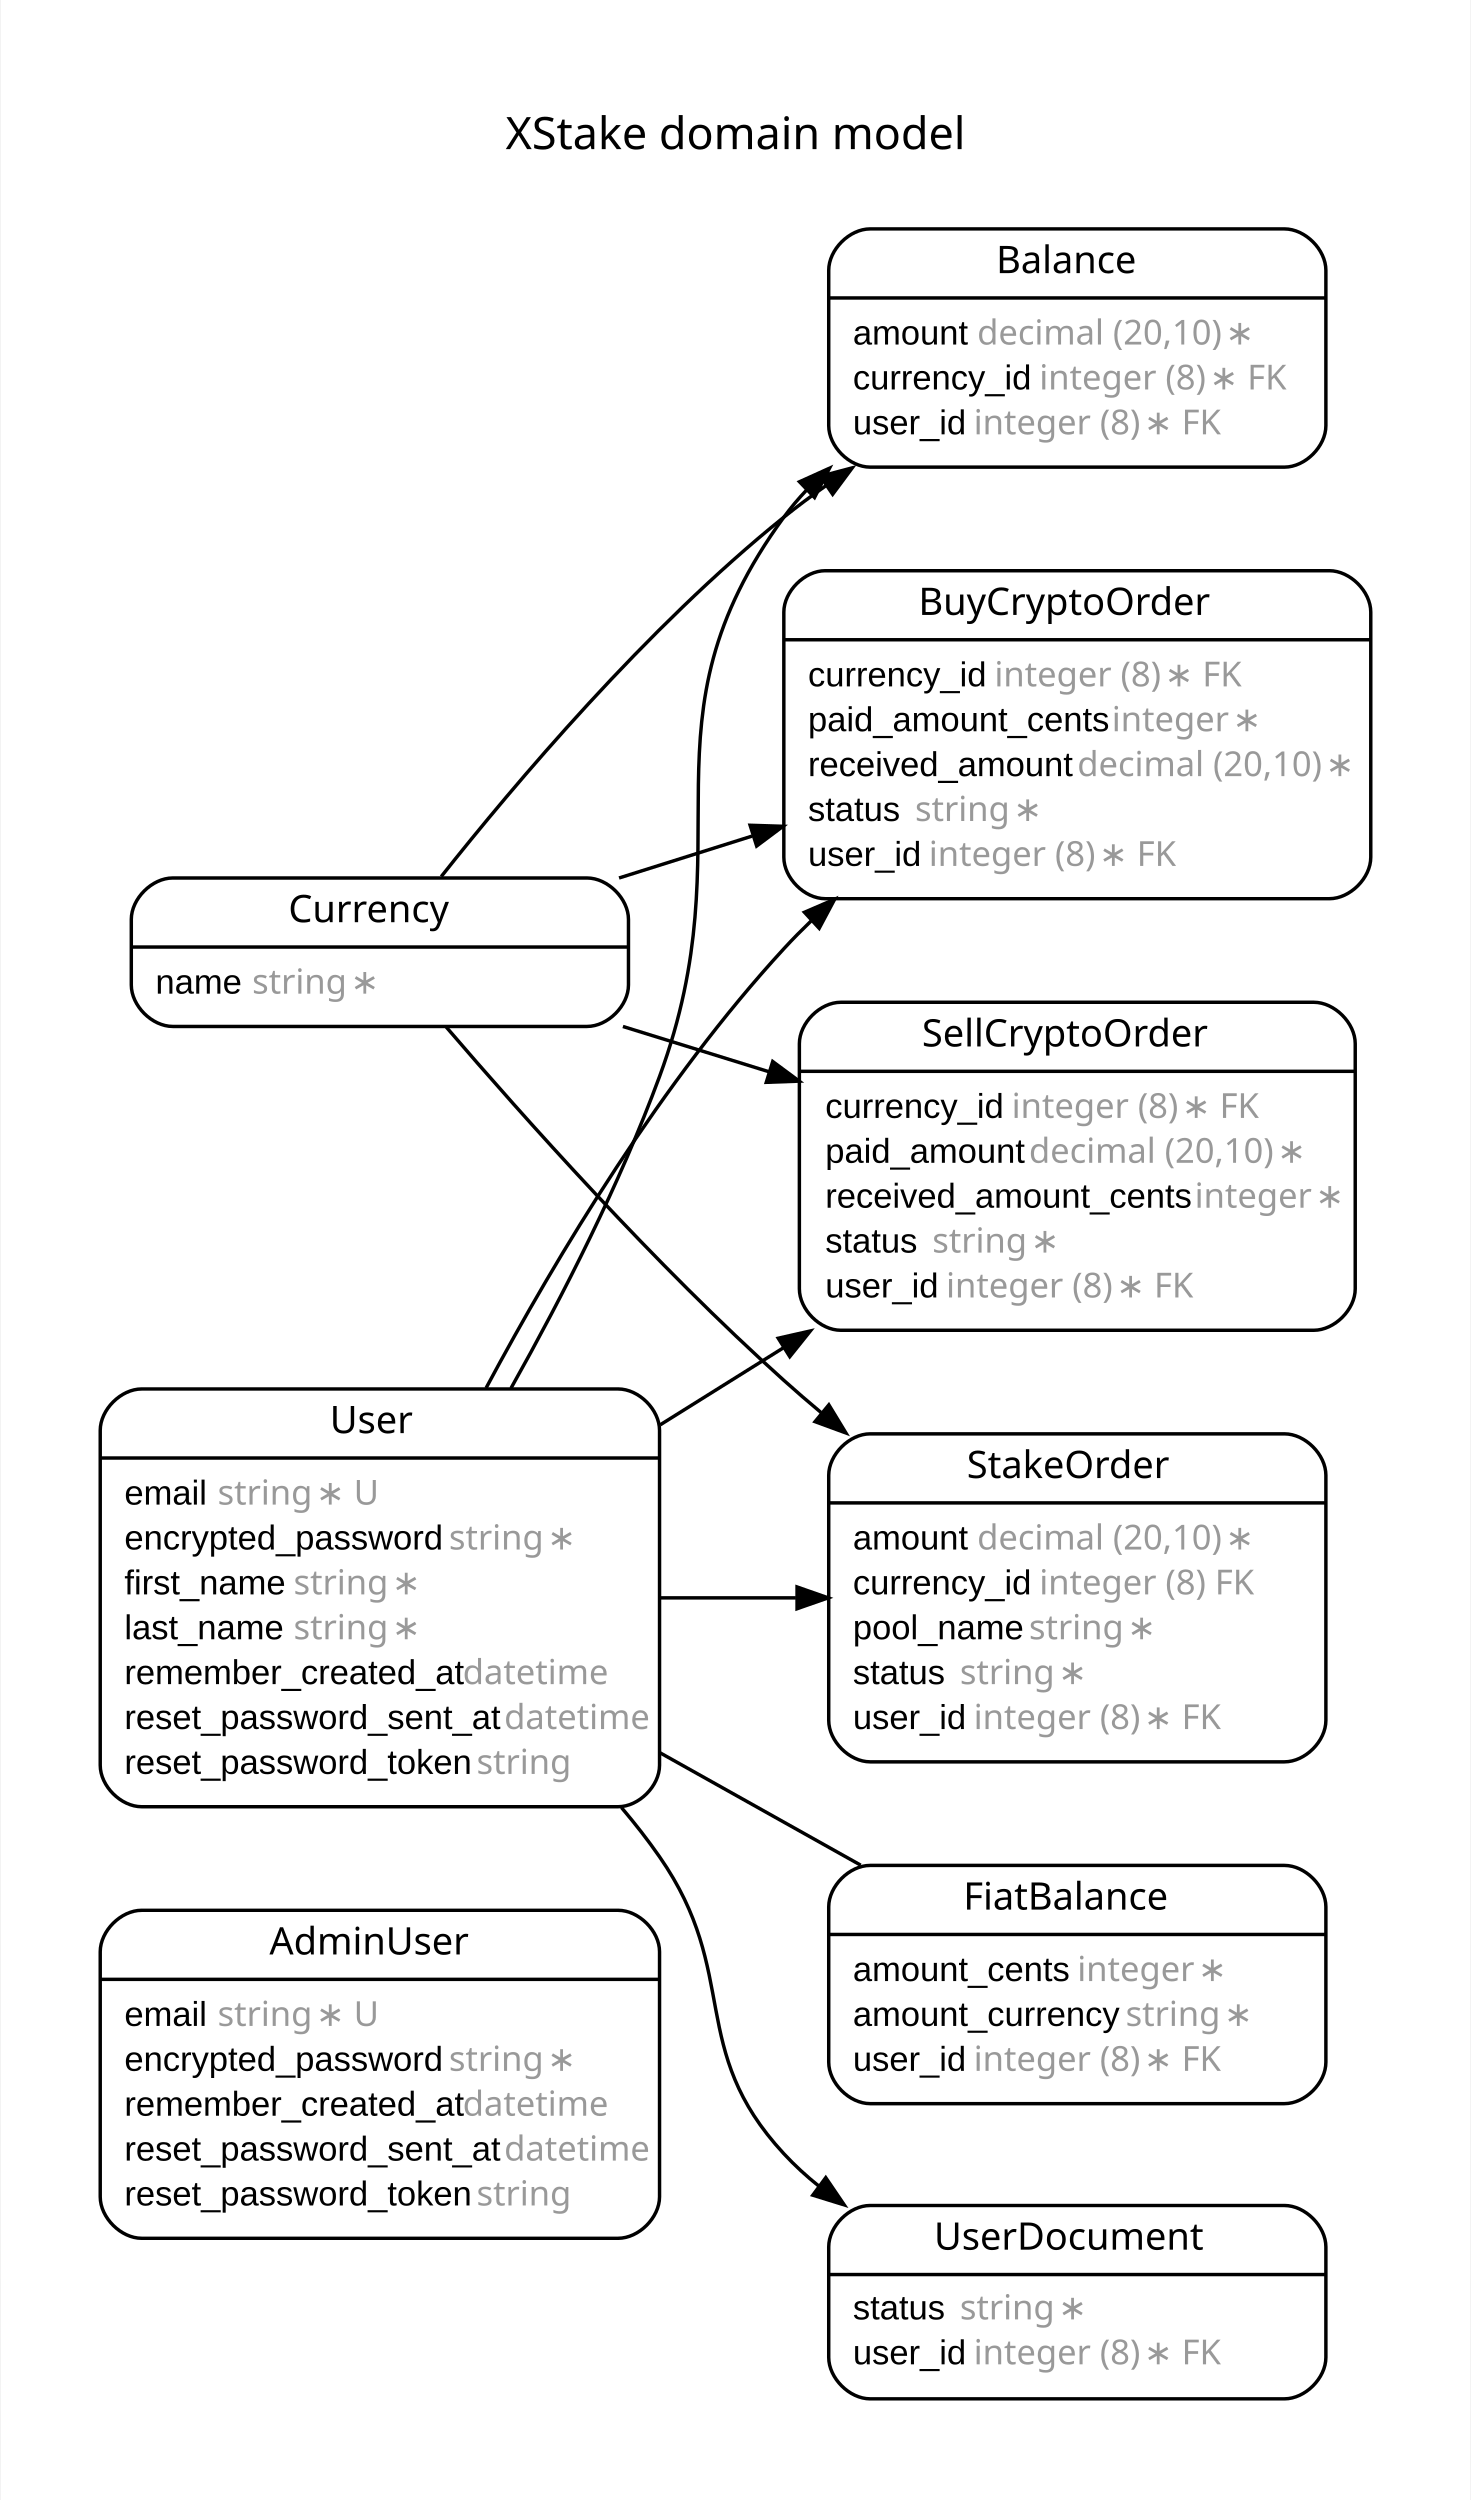
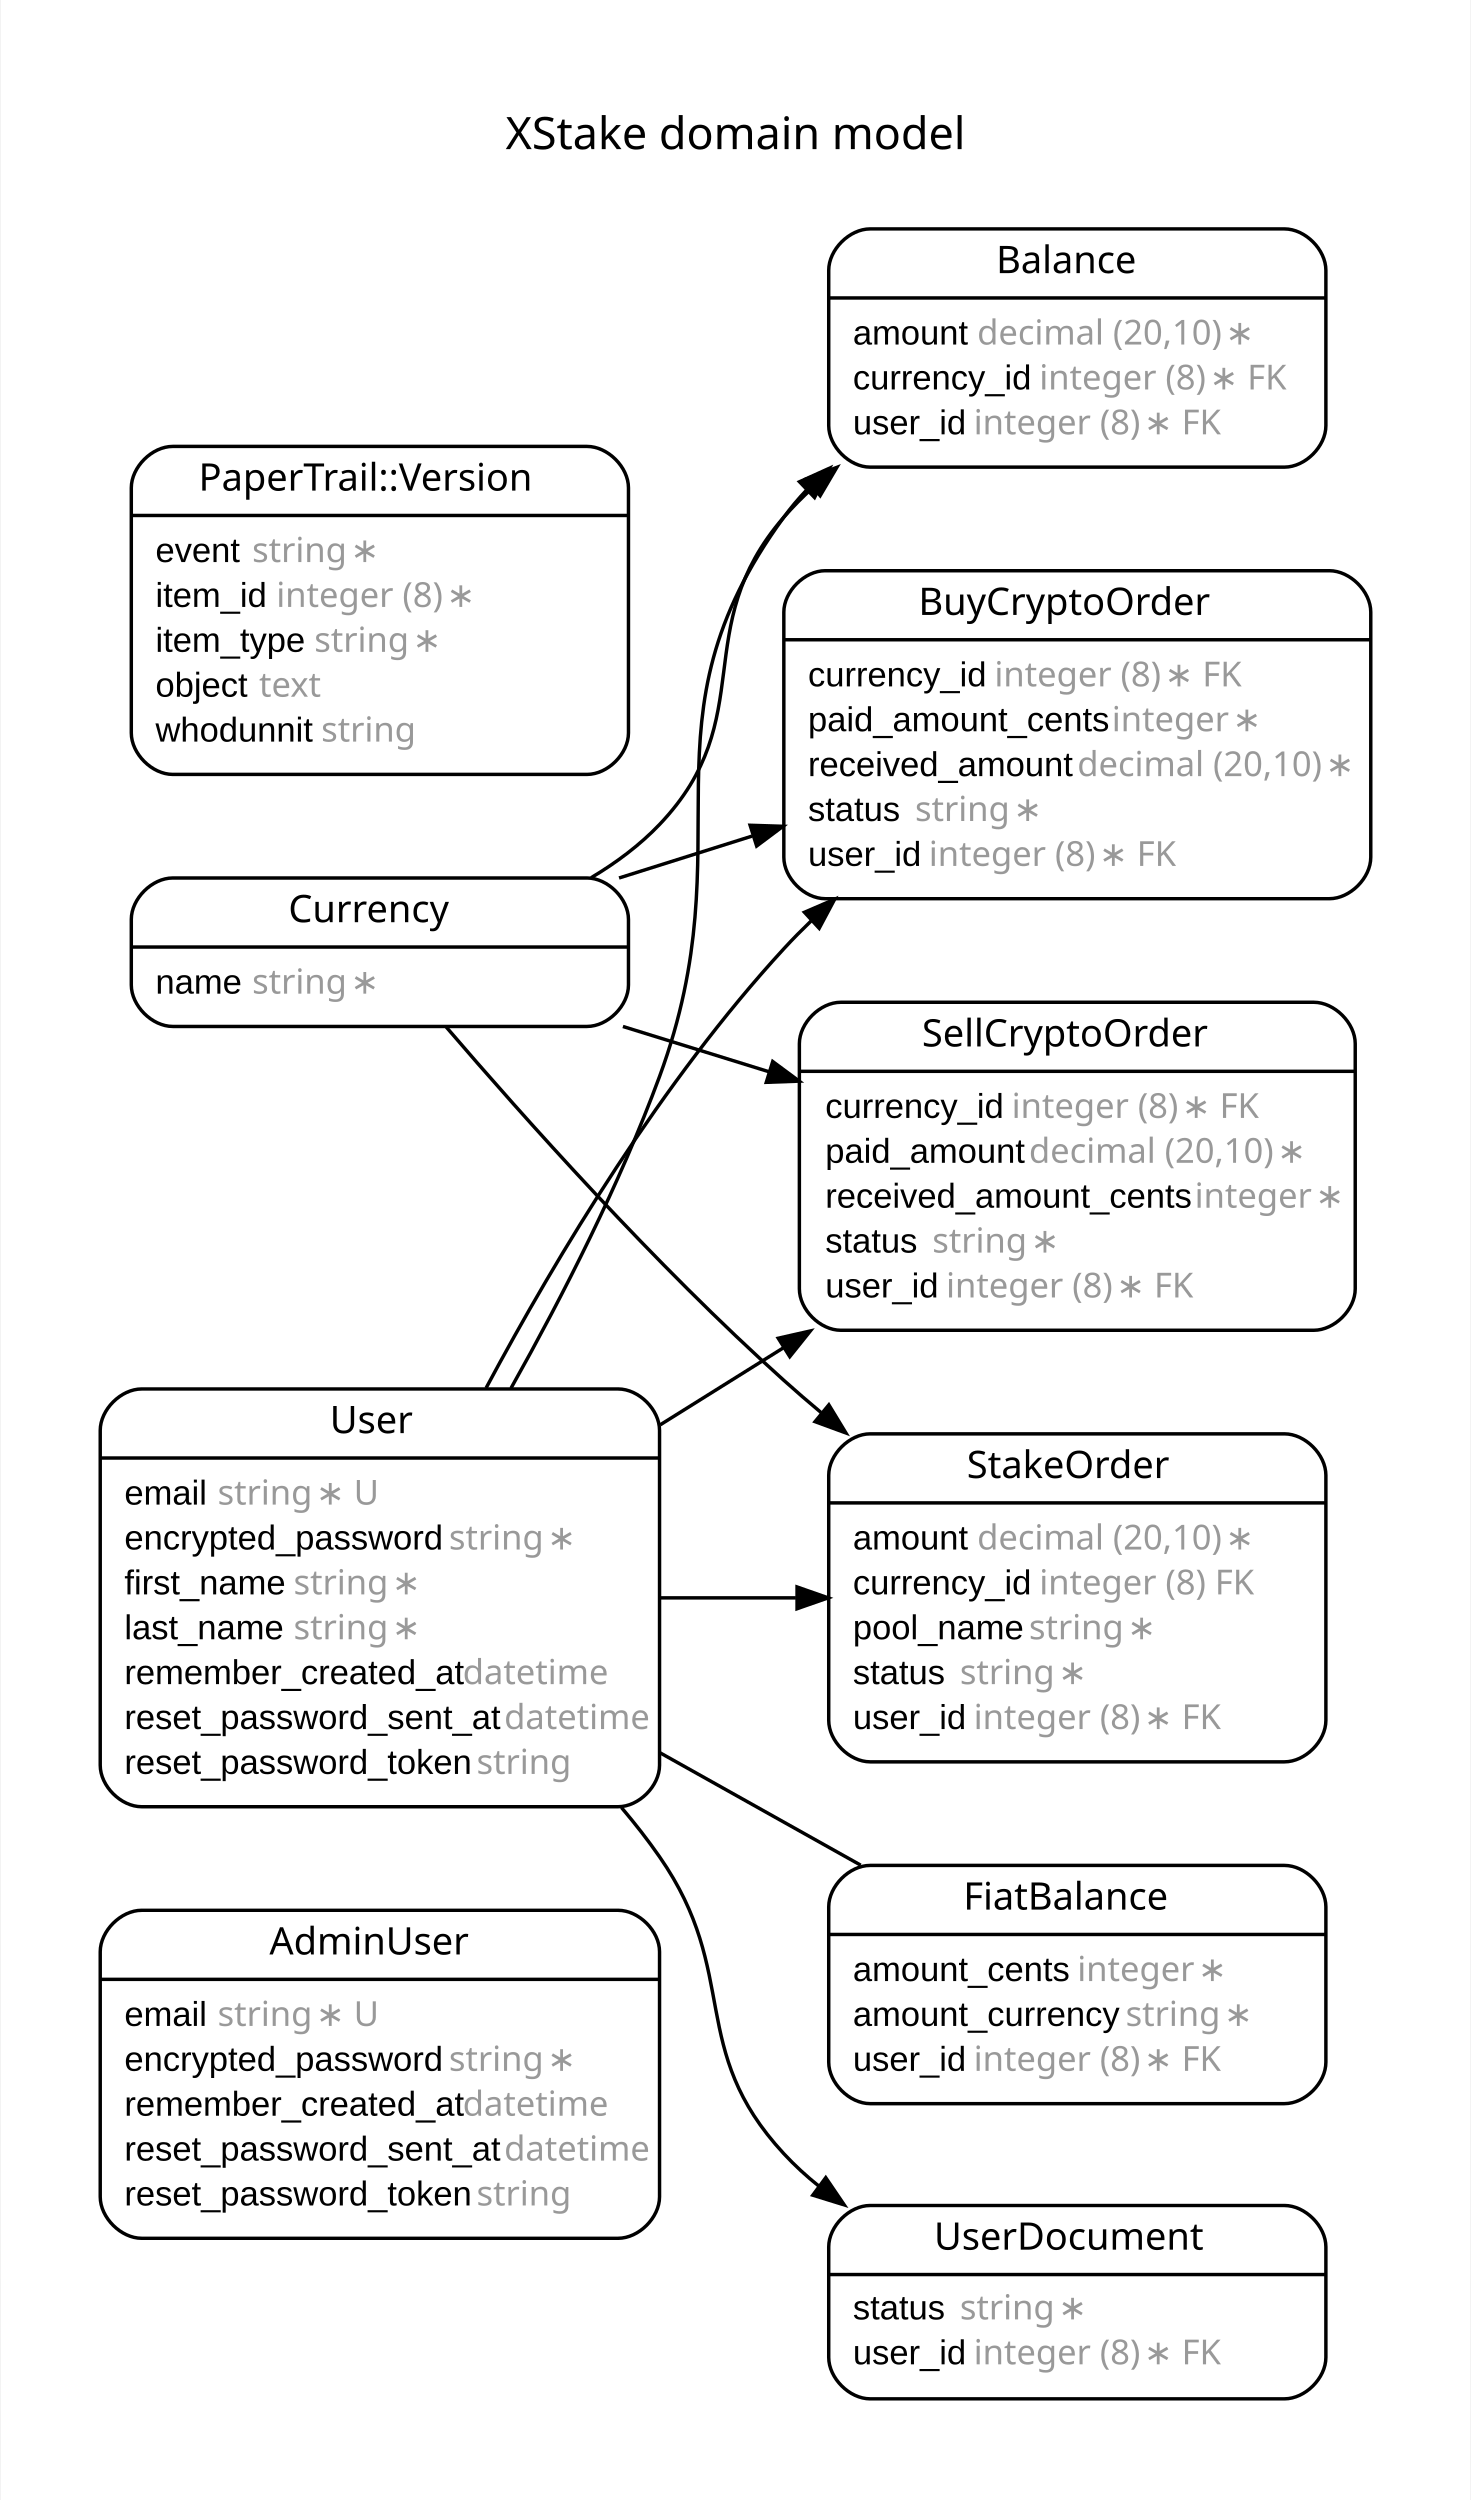
<svg xmlns="http://www.w3.org/2000/svg" width="426pt" height="724pt" viewBox="0.00 0.00 425.60 724.10">
  <g id="graph0" class="graph" transform="scale(1 1) rotate(0) translate(28.8 695.3)">
    <polygon fill="white" stroke="transparent" points="-28.8,28.8 -28.8,-695.3 396.8,-695.3 396.8,28.8 -28.8,28.8" />
    <text text-anchor="middle" x="184" y="-652.1" font-family="Arial Bold" font-size="13.00">XStake domain model</text>
    <g id="node1" class="node">
      <path fill="none" stroke="black" d="M12,-47C12,-47 150,-47 150,-47 156,-47 162,-53 162,-59 162,-59 162,-130 162,-130 162,-136 156,-142 150,-142 150,-142 12,-142 12,-142 6,-142 0,-136 0,-130 0,-130 0,-59 0,-59 0,-53 6,-47 12,-47" />
      <text text-anchor="start" x="49" y="-129.2" font-family="Arial Bold" font-size="11.00">AdminUser</text>
      <polyline fill="none" stroke="black" points="0,-122 162,-122 " />
      <text text-anchor="start" x="7" y="-108.5" font-family="Arial" font-size="10.00">email </text>
      <text text-anchor="start" x="34" y="-108.5" font-family="Arial Italic" font-size="10.00" fill="#999999">string ∗ U</text>
      <text text-anchor="start" x="7" y="-95.5" font-family="Arial" font-size="10.00">encrypted_password </text>
      <text text-anchor="start" x="101" y="-95.5" font-family="Arial Italic" font-size="10.00" fill="#999999">string ∗</text>
      <text text-anchor="start" x="7" y="-82.5" font-family="Arial" font-size="10.00">remember_created_at </text>
      <text text-anchor="start" x="105" y="-82.5" font-family="Arial Italic" font-size="10.00" fill="#999999">datetime</text>
      <text text-anchor="start" x="7" y="-69.5" font-family="Arial" font-size="10.00">reset_password_sent_at </text>
      <text text-anchor="start" x="117" y="-69.5" font-family="Arial Italic" font-size="10.00" fill="#999999">datetime</text>
      <text text-anchor="start" x="7" y="-56.5" font-family="Arial" font-size="10.00">reset_password_token </text>
      <text text-anchor="start" x="109" y="-56.5" font-family="Arial Italic" font-size="10.00" fill="#999999">string</text>
    </g>
    <g id="node2" class="node">
      <path fill="none" stroke="black" d="M223,-560C223,-560 343,-560 343,-560 349,-560 355,-566 355,-572 355,-572 355,-617 355,-617 355,-623 349,-629 343,-629 343,-629 223,-629 223,-629 217,-629 211,-623 211,-617 211,-617 211,-572 211,-572 211,-566 217,-560 223,-560" />
      <text text-anchor="start" x="259.5" y="-616.2" font-family="Arial Bold" font-size="11.00">Balance</text>
      <polyline fill="none" stroke="black" points="211,-609 355,-609 " />
      <text text-anchor="start" x="218" y="-595.5" font-family="Arial" font-size="10.00">amount </text>
      <text text-anchor="start" x="254" y="-595.5" font-family="Arial Italic" font-size="10.00" fill="#999999">decimal (20,10) ∗</text>
      <text text-anchor="start" x="218" y="-582.5" font-family="Arial" font-size="10.00">currency_id </text>
      <text text-anchor="start" x="272" y="-582.5" font-family="Arial Italic" font-size="10.00" fill="#999999">integer (8) ∗ FK</text>
      <text text-anchor="start" x="218" y="-569.5" font-family="Arial" font-size="10.00">user_id </text>
      <text text-anchor="start" x="253" y="-569.5" font-family="Arial Italic" font-size="10.00" fill="#999999">integer (8) ∗ FK</text>
    </g>
    <g id="node3" class="node">
      <path fill="none" stroke="black" d="M210,-435C210,-435 356,-435 356,-435 362,-435 368,-441 368,-447 368,-447 368,-518 368,-518 368,-524 362,-530 356,-530 356,-530 210,-530 210,-530 204,-530 198,-524 198,-518 198,-518 198,-447 198,-447 198,-441 204,-435 210,-435" />
      <text text-anchor="start" x="237" y="-517.2" font-family="Arial Bold" font-size="11.00">BuyCryptoOrder</text>
      <polyline fill="none" stroke="black" points="198,-510 368,-510 " />
      <text text-anchor="start" x="205" y="-496.5" font-family="Arial" font-size="10.00">currency_id </text>
      <text text-anchor="start" x="259" y="-496.5" font-family="Arial Italic" font-size="10.00" fill="#999999">integer (8) ∗ FK</text>
      <text text-anchor="start" x="205" y="-483.5" font-family="Arial" font-size="10.00">paid_amount_cents </text>
      <text text-anchor="start" x="293" y="-483.5" font-family="Arial Italic" font-size="10.00" fill="#999999">integer ∗</text>
      <text text-anchor="start" x="205" y="-470.5" font-family="Arial" font-size="10.00">received_amount </text>
      <text text-anchor="start" x="283" y="-470.5" font-family="Arial Italic" font-size="10.00" fill="#999999">decimal (20,10) ∗</text>
      <text text-anchor="start" x="205" y="-457.5" font-family="Arial" font-size="10.00">status </text>
      <text text-anchor="start" x="236" y="-457.5" font-family="Arial Italic" font-size="10.00" fill="#999999">string ∗</text>
      <text text-anchor="start" x="205" y="-444.5" font-family="Arial" font-size="10.00">user_id </text>
      <text text-anchor="start" x="240" y="-444.5" font-family="Arial Italic" font-size="10.00" fill="#999999">integer (8) ∗ FK</text>
    </g>
    <g id="node4" class="node">
      <path fill="none" stroke="black" d="M21,-398C21,-398 141,-398 141,-398 147,-398 153,-404 153,-410 153,-410 153,-429 153,-429 153,-435 147,-441 141,-441 141,-441 21,-441 21,-441 15,-441 9,-435 9,-429 9,-429 9,-410 9,-410 9,-404 15,-398 21,-398" />
      <text text-anchor="start" x="54.5" y="-428.2" font-family="Arial Bold" font-size="11.00">Currency</text>
      <polyline fill="none" stroke="black" points="9,-421 153,-421 " />
      <text text-anchor="start" x="16" y="-407.5" font-family="Arial" font-size="10.00">name </text>
      <text text-anchor="start" x="44" y="-407.5" font-family="Arial Italic" font-size="10.00" fill="#999999">string ∗</text>
    </g>
    <g id="edge9" class="edge">
-       <path fill="none" stroke="black" d="M98.77,-441.41C119.93,-468.12 158.38,-513.63 198,-545.5 201.86,-548.61 205.95,-551.65 210.15,-554.6" />
-       <polygon fill="black" stroke="black" points="208.6,-557.35 217.82,-559.79 212.14,-552.14 208.6,-557.35" />
+       <path fill="none" stroke="black" d="M142.18,-441.08C149.45,-445.41 156.3,-450.52 162,-456.5 191.43,-487.4 170.07,-513.24 198,-545.5 200.55,-548.44 203.32,-551.25 206.25,-553.93" />
+       <polygon fill="black" stroke="black" points="204.45,-556.54 213.36,-559.94 208.52,-551.73 204.45,-556.54" />
    </g>
    <g id="edge6" class="edge">
      <path fill="none" stroke="black" d="M150.27,-441C162.68,-444.91 175.82,-449.05 188.81,-453.14" />
      <polygon fill="black" stroke="black" points="188.23,-456.27 197.76,-455.97 190.13,-450.26 188.23,-456.27" />
    </g>
-     <g id="node6" class="node">
+     <g id="node7" class="node">
      <path fill="none" stroke="black" d="M214.5,-310C214.5,-310 351.5,-310 351.5,-310 357.5,-310 363.5,-316 363.5,-322 363.5,-322 363.5,-393 363.5,-393 363.5,-399 357.5,-405 351.5,-405 351.5,-405 214.5,-405 214.5,-405 208.5,-405 202.5,-399 202.5,-393 202.5,-393 202.5,-322 202.5,-322 202.5,-316 208.5,-310 214.5,-310" />
      <text text-anchor="start" x="238" y="-392.2" font-family="Arial Bold" font-size="11.00">SellCryptoOrder</text>
      <polyline fill="none" stroke="black" points="202.5,-385 363.5,-385 " />
      <text text-anchor="start" x="210" y="-371.5" font-family="Arial" font-size="10.00">currency_id </text>
      <text text-anchor="start" x="264" y="-371.5" font-family="Arial Italic" font-size="10.00" fill="#999999">integer (8) ∗ FK</text>
      <text text-anchor="start" x="210" y="-358.5" font-family="Arial" font-size="10.00">paid_amount </text>
      <text text-anchor="start" x="269" y="-358.5" font-family="Arial Italic" font-size="10.00" fill="#999999">decimal (20,10) ∗</text>
      <text text-anchor="start" x="210" y="-345.5" font-family="Arial" font-size="10.00">received_amount_cents </text>
      <text text-anchor="start" x="317" y="-345.5" font-family="Arial Italic" font-size="10.00" fill="#999999">integer ∗</text>
      <text text-anchor="start" x="210" y="-332.5" font-family="Arial" font-size="10.00">status </text>
      <text text-anchor="start" x="241" y="-332.5" font-family="Arial Italic" font-size="10.00" fill="#999999">string ∗</text>
      <text text-anchor="start" x="210" y="-319.5" font-family="Arial" font-size="10.00">user_id </text>
      <text text-anchor="start" x="245" y="-319.5" font-family="Arial Italic" font-size="10.00" fill="#999999">integer (8) ∗ FK</text>
    </g>
    <g id="edge8" class="edge">
      <path fill="none" stroke="black" d="M151.39,-397.99C165.03,-393.76 179.51,-389.27 193.68,-384.88" />
      <polygon fill="black" stroke="black" points="194.78,-387.84 202.45,-382.16 192.92,-381.82 194.78,-387.84" />
    </g>
-     <g id="node7" class="node">
+     <g id="node8" class="node">
      <path fill="none" stroke="black" d="M223,-185C223,-185 343,-185 343,-185 349,-185 355,-191 355,-197 355,-197 355,-268 355,-268 355,-274 349,-280 343,-280 343,-280 223,-280 223,-280 217,-280 211,-274 211,-268 211,-268 211,-197 211,-197 211,-191 217,-185 223,-185" />
      <text text-anchor="start" x="251" y="-267.2" font-family="Arial Bold" font-size="11.00">StakeOrder</text>
      <polyline fill="none" stroke="black" points="211,-260 355,-260 " />
      <text text-anchor="start" x="218" y="-246.5" font-family="Arial" font-size="10.00">amount </text>
      <text text-anchor="start" x="254" y="-246.5" font-family="Arial Italic" font-size="10.00" fill="#999999">decimal (20,10) ∗</text>
      <text text-anchor="start" x="218" y="-233.5" font-family="Arial" font-size="10.00">currency_id </text>
      <text text-anchor="start" x="272" y="-233.5" font-family="Arial Italic" font-size="10.00" fill="#999999">integer (8) FK</text>
      <text text-anchor="start" x="218" y="-220.5" font-family="Arial" font-size="10.00">pool_name </text>
      <text text-anchor="start" x="269" y="-220.5" font-family="Arial Italic" font-size="10.00" fill="#999999">string ∗</text>
      <text text-anchor="start" x="218" y="-207.5" font-family="Arial" font-size="10.00">status </text>
      <text text-anchor="start" x="249" y="-207.5" font-family="Arial Italic" font-size="10.00" fill="#999999">string ∗</text>
      <text text-anchor="start" x="218" y="-194.5" font-family="Arial" font-size="10.00">user_id </text>
      <text text-anchor="start" x="253" y="-194.5" font-family="Arial Italic" font-size="10.00" fill="#999999">integer (8) ∗ FK</text>
    </g>
    <g id="edge10" class="edge">
      <path fill="none" stroke="black" d="M100.24,-397.8C122.24,-372.15 160.91,-328.76 198,-295.5 201.47,-292.38 205.09,-289.26 208.79,-286.17" />
      <polygon fill="black" stroke="black" points="211.04,-288.4 215.99,-280.25 207.04,-283.53 211.04,-288.4" />
    </g>
    <g id="node5" class="node">
      <path fill="none" stroke="black" d="M223,-86C223,-86 343,-86 343,-86 349,-86 355,-92 355,-98 355,-98 355,-143 355,-143 355,-149 349,-155 343,-155 343,-155 223,-155 223,-155 217,-155 211,-149 211,-143 211,-143 211,-98 211,-98 211,-92 217,-86 223,-86" />
      <text text-anchor="start" x="250" y="-142.2" font-family="Arial Bold" font-size="11.00">FiatBalance</text>
      <polyline fill="none" stroke="black" points="211,-135 355,-135 " />
      <text text-anchor="start" x="218" y="-121.5" font-family="Arial" font-size="10.00">amount_cents </text>
      <text text-anchor="start" x="283" y="-121.5" font-family="Arial Italic" font-size="10.00" fill="#999999">integer ∗</text>
      <text text-anchor="start" x="218" y="-108.5" font-family="Arial" font-size="10.00">amount_currency </text>
      <text text-anchor="start" x="297" y="-108.5" font-family="Arial Italic" font-size="10.00" fill="#999999">string ∗</text>
      <text text-anchor="start" x="218" y="-95.5" font-family="Arial" font-size="10.00">user_id </text>
      <text text-anchor="start" x="253" y="-95.5" font-family="Arial Italic" font-size="10.00" fill="#999999">integer (8) ∗ FK</text>
    </g>
-     <g id="node8" class="node">
+     <g id="node6" class="node">
+       <path fill="none" stroke="black" d="M21,-471C21,-471 141,-471 141,-471 147,-471 153,-477 153,-483 153,-483 153,-554 153,-554 153,-560 147,-566 141,-566 141,-566 21,-566 21,-566 15,-566 9,-560 9,-554 9,-554 9,-483 9,-483 9,-477 15,-471 21,-471" />
+       <text text-anchor="start" x="28.5" y="-553.2" font-family="Arial Bold" font-size="11.00">PaperTrail::Version</text>
+       <polyline fill="none" stroke="black" points="9,-546 153,-546 " />
+       <text text-anchor="start" x="16" y="-532.5" font-family="Arial" font-size="10.00">event </text>
+       <text text-anchor="start" x="44" y="-532.5" font-family="Arial Italic" font-size="10.00" fill="#999999">string ∗</text>
+       <text text-anchor="start" x="16" y="-519.5" font-family="Arial" font-size="10.00">item_id </text>
+       <text text-anchor="start" x="51" y="-519.5" font-family="Arial Italic" font-size="10.00" fill="#999999">integer (8) ∗</text>
+       <text text-anchor="start" x="16" y="-506.5" font-family="Arial" font-size="10.00">item_type </text>
+       <text text-anchor="start" x="62" y="-506.5" font-family="Arial Italic" font-size="10.00" fill="#999999">string ∗</text>
+       <text text-anchor="start" x="16" y="-493.5" font-family="Arial" font-size="10.00">object </text>
+       <text text-anchor="start" x="46" y="-493.5" font-family="Arial Italic" font-size="10.00" fill="#999999">text</text>
+       <text text-anchor="start" x="16" y="-480.5" font-family="Arial" font-size="10.00">whodunnit </text>
+       <text text-anchor="start" x="64" y="-480.5" font-family="Arial Italic" font-size="10.00" fill="#999999">string</text>
+     </g>
+     <g id="node9" class="node">
      <path fill="none" stroke="black" d="M12,-172C12,-172 150,-172 150,-172 156,-172 162,-178 162,-184 162,-184 162,-281 162,-281 162,-287 156,-293 150,-293 150,-293 12,-293 12,-293 6,-293 0,-287 0,-281 0,-281 0,-184 0,-184 0,-178 6,-172 12,-172" />
      <text text-anchor="start" x="66.5" y="-280.2" font-family="Arial Bold" font-size="11.00">User</text>
      <polyline fill="none" stroke="black" points="0,-273 162,-273 " />
      <text text-anchor="start" x="7" y="-259.5" font-family="Arial" font-size="10.00">email </text>
      <text text-anchor="start" x="34" y="-259.5" font-family="Arial Italic" font-size="10.00" fill="#999999">string ∗ U</text>
      <text text-anchor="start" x="7" y="-246.5" font-family="Arial" font-size="10.00">encrypted_password </text>
      <text text-anchor="start" x="101" y="-246.5" font-family="Arial Italic" font-size="10.00" fill="#999999">string ∗</text>
      <text text-anchor="start" x="7" y="-233.5" font-family="Arial" font-size="10.00">first_name </text>
      <text text-anchor="start" x="56" y="-233.5" font-family="Arial Italic" font-size="10.00" fill="#999999">string ∗</text>
      <text text-anchor="start" x="7" y="-220.5" font-family="Arial" font-size="10.00">last_name </text>
      <text text-anchor="start" x="56" y="-220.5" font-family="Arial Italic" font-size="10.00" fill="#999999">string ∗</text>
      <text text-anchor="start" x="7" y="-207.5" font-family="Arial" font-size="10.00">remember_created_at </text>
      <text text-anchor="start" x="105" y="-207.5" font-family="Arial Italic" font-size="10.00" fill="#999999">datetime</text>
      <text text-anchor="start" x="7" y="-194.5" font-family="Arial" font-size="10.00">reset_password_sent_at </text>
      <text text-anchor="start" x="117" y="-194.5" font-family="Arial Italic" font-size="10.00" fill="#999999">datetime</text>
      <text text-anchor="start" x="7" y="-181.5" font-family="Arial" font-size="10.00">reset_password_token </text>
      <text text-anchor="start" x="109" y="-181.5" font-family="Arial Italic" font-size="10.00" fill="#999999">string</text>
    </g>
    <g id="edge3" class="edge">
      <path fill="none" stroke="black" d="M118.97,-293.21C134.07,-320.11 150.62,-352.6 162,-383.5 187.49,-452.71 154.51,-485.93 198,-545.5 200.01,-548.25 202.23,-550.88 204.6,-553.37" />
      <polygon fill="black" stroke="black" points="202.54,-555.76 211.23,-559.69 206.89,-551.2 202.54,-555.76" />
    </g>
    <g id="edge5" class="edge">
      <path fill="none" stroke="black" d="M111.75,-293.26C132.6,-332.2 162.94,-382.4 198,-420.5 200.55,-423.28 203.25,-426.01 206.04,-428.69" />
      <polygon fill="black" stroke="black" points="203.97,-431.07 212.73,-434.85 208.24,-426.43 203.97,-431.07" />
    </g>
    <g id="edge4" class="edge">
      <path fill="none" stroke="black" d="M162.2,-187.59C181.54,-176.76 201.91,-165.35 220.26,-155.07" />
    </g>
    <g id="edge7" class="edge">
      <path fill="none" stroke="black" d="M162.2,-282.62C173.96,-289.98 186.11,-297.57 197.95,-304.97" />
      <polygon fill="black" stroke="black" points="196.38,-307.7 205.68,-309.8 199.72,-302.36 196.38,-307.7" />
    </g>
    <g id="edge2" class="edge">
      <path fill="none" stroke="black" d="M162.2,-232.5C175.14,-232.5 188.54,-232.5 201.49,-232.5" />
      <polygon fill="black" stroke="black" points="201.83,-235.65 210.83,-232.5 201.83,-229.35 201.83,-235.65" />
    </g>
-     <g id="node9" class="node">
+     <g id="node10" class="node">
      <path fill="none" stroke="black" d="M223,-0.5C223,-0.5 343,-0.5 343,-0.5 349,-0.5 355,-6.5 355,-12.5 355,-12.5 355,-44.5 355,-44.5 355,-50.5 349,-56.5 343,-56.5 343,-56.5 223,-56.5 223,-56.5 217,-56.5 211,-50.5 211,-44.5 211,-44.5 211,-12.5 211,-12.5 211,-6.5 217,-0.5 223,-0.5" />
      <text text-anchor="start" x="241.5" y="-43.7" font-family="Arial Bold" font-size="11.00">UserDocument</text>
      <polyline fill="none" stroke="black" points="211,-36.5 355,-36.5 " />
      <text text-anchor="start" x="218" y="-23.5" font-family="Arial" font-size="10.00">status </text>
      <text text-anchor="start" x="249" y="-23.5" font-family="Arial Italic" font-size="10.00" fill="#999999">string ∗</text>
      <text text-anchor="start" x="218" y="-10.5" font-family="Arial" font-size="10.00">user_id </text>
      <text text-anchor="start" x="253" y="-10.5" font-family="Arial Italic" font-size="10.00" fill="#999999">integer (8) ∗ FK</text>
    </g>
    <g id="edge1" class="edge">
      <path fill="none" stroke="black" d="M150.96,-171.77C154.91,-167.12 158.63,-162.35 162,-157.5 185.64,-123.47 169.85,-101.9 198,-71.5 201.12,-68.13 204.56,-64.98 208.22,-62.05" />
      <polygon fill="black" stroke="black" points="210.14,-64.56 215.5,-56.67 206.39,-59.49 210.14,-64.56" />
    </g>
  </g>
</svg>
